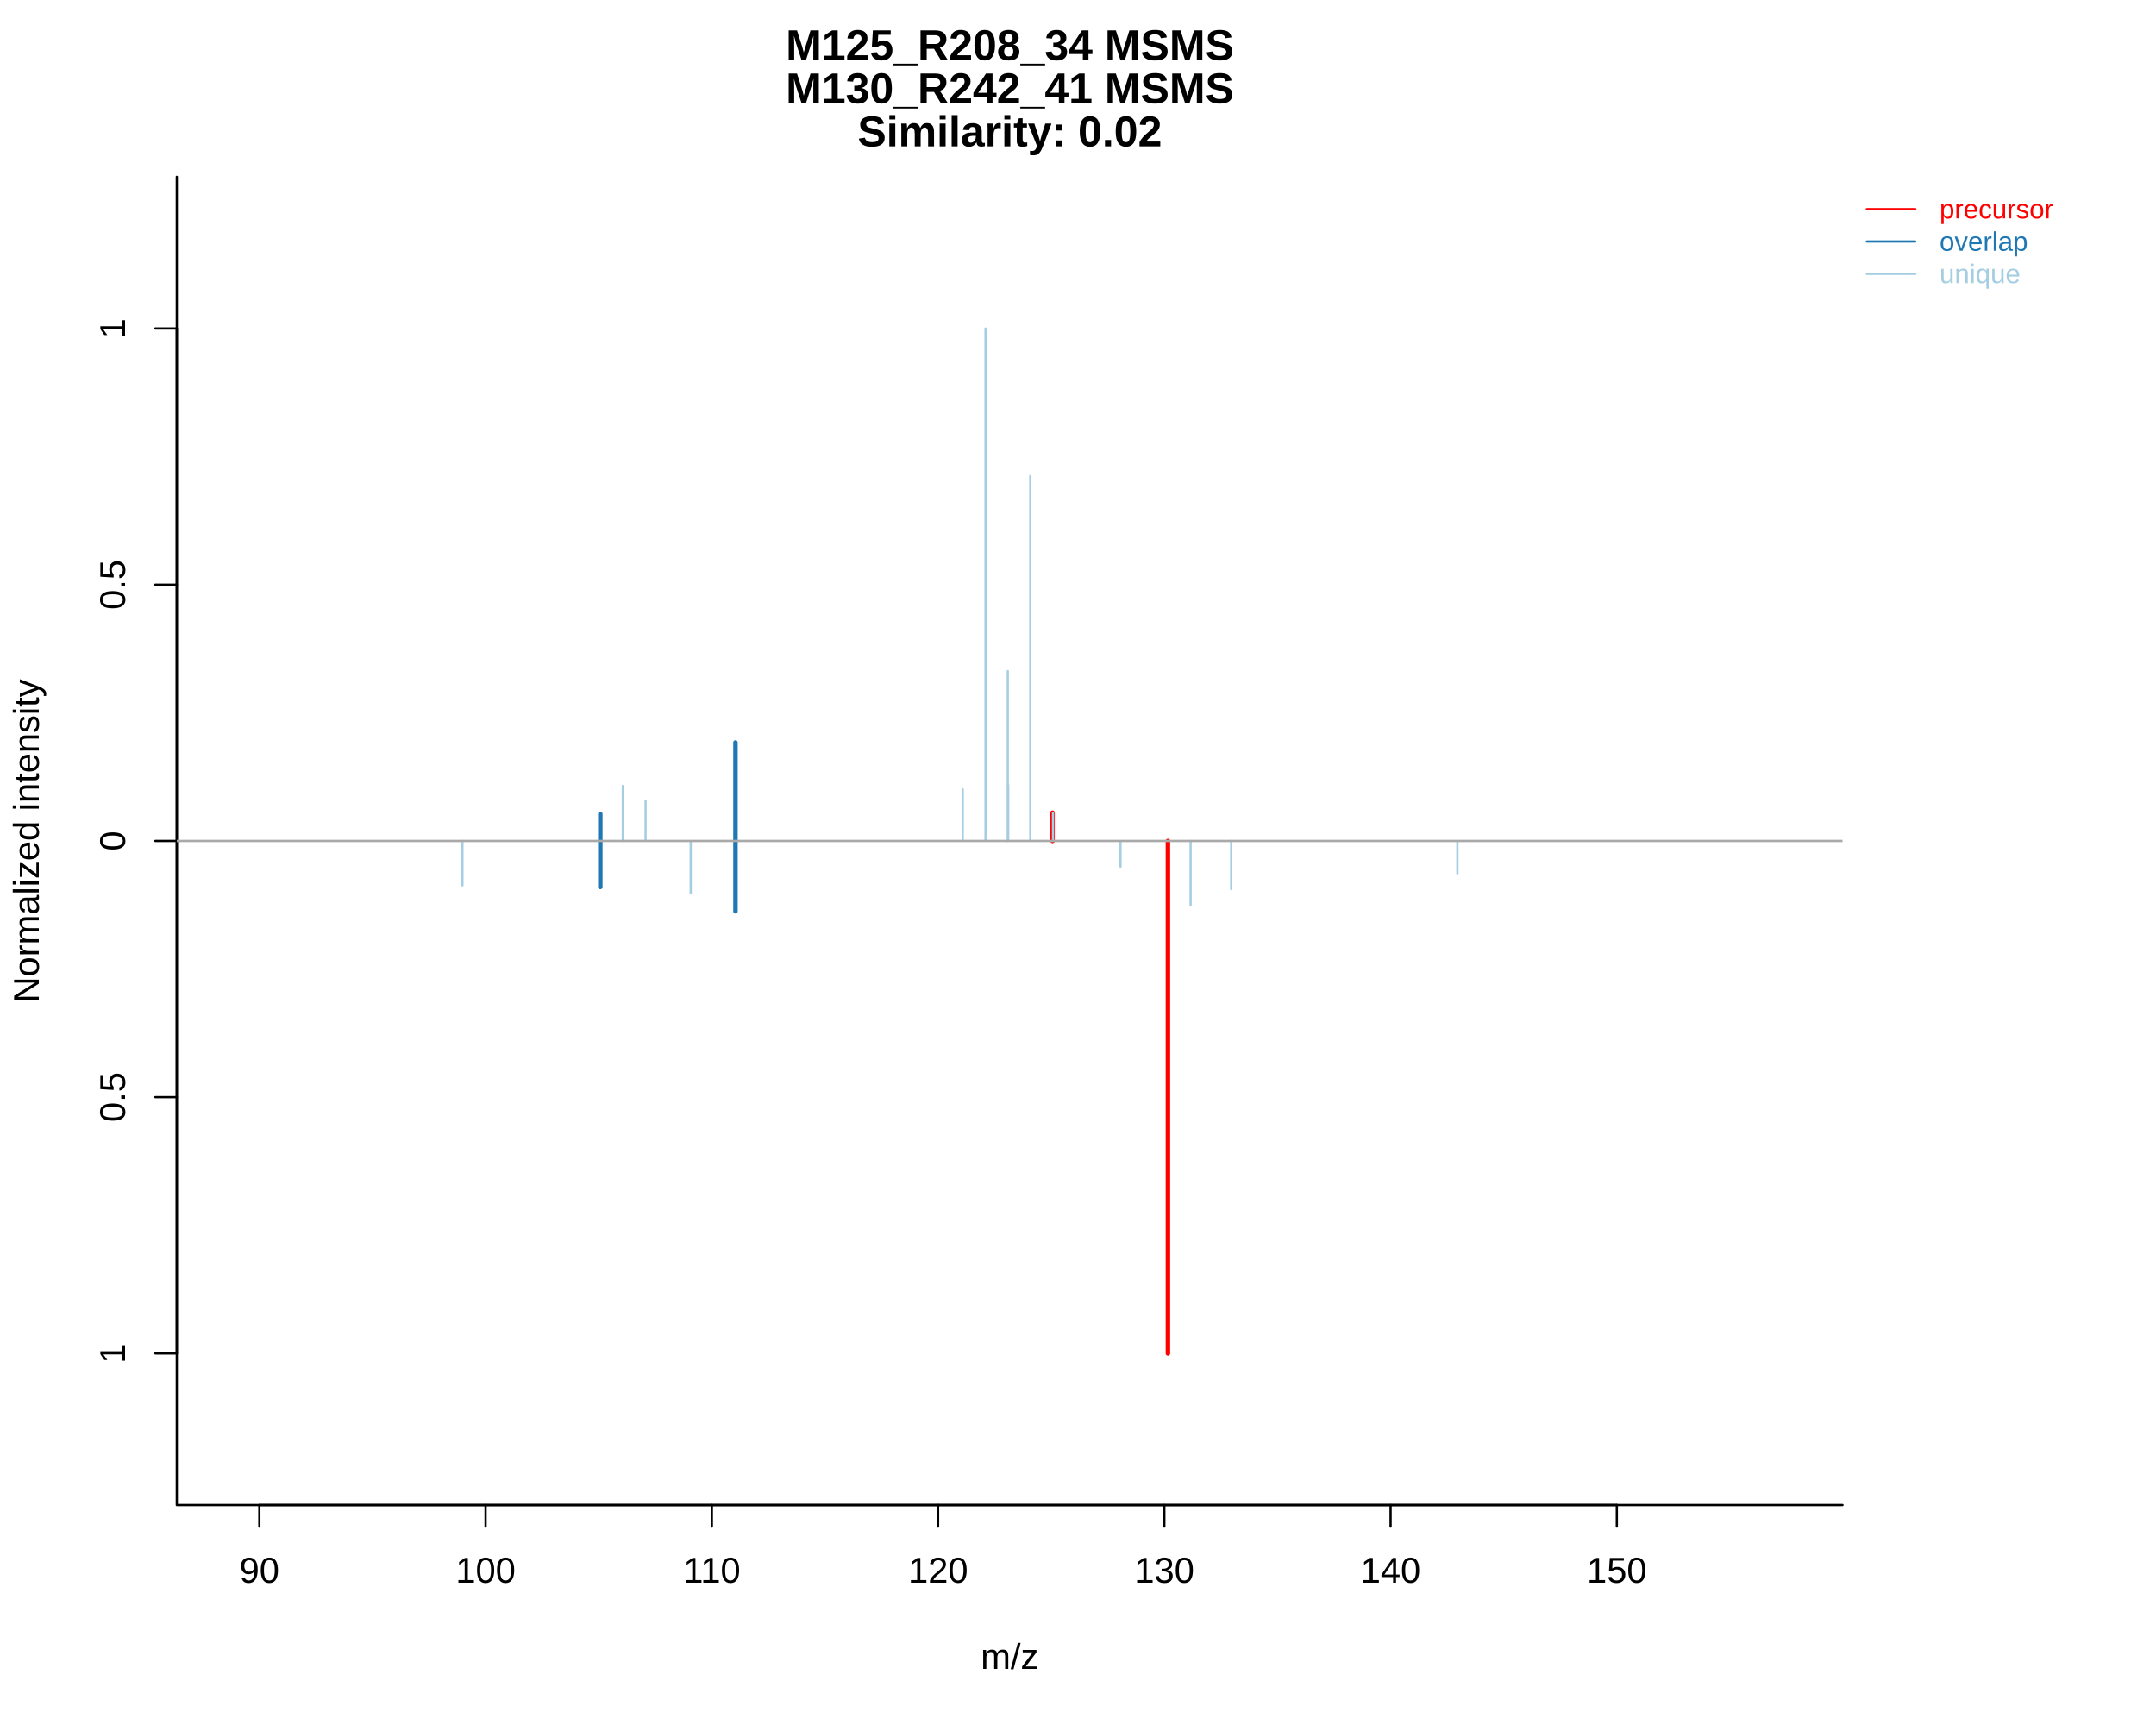
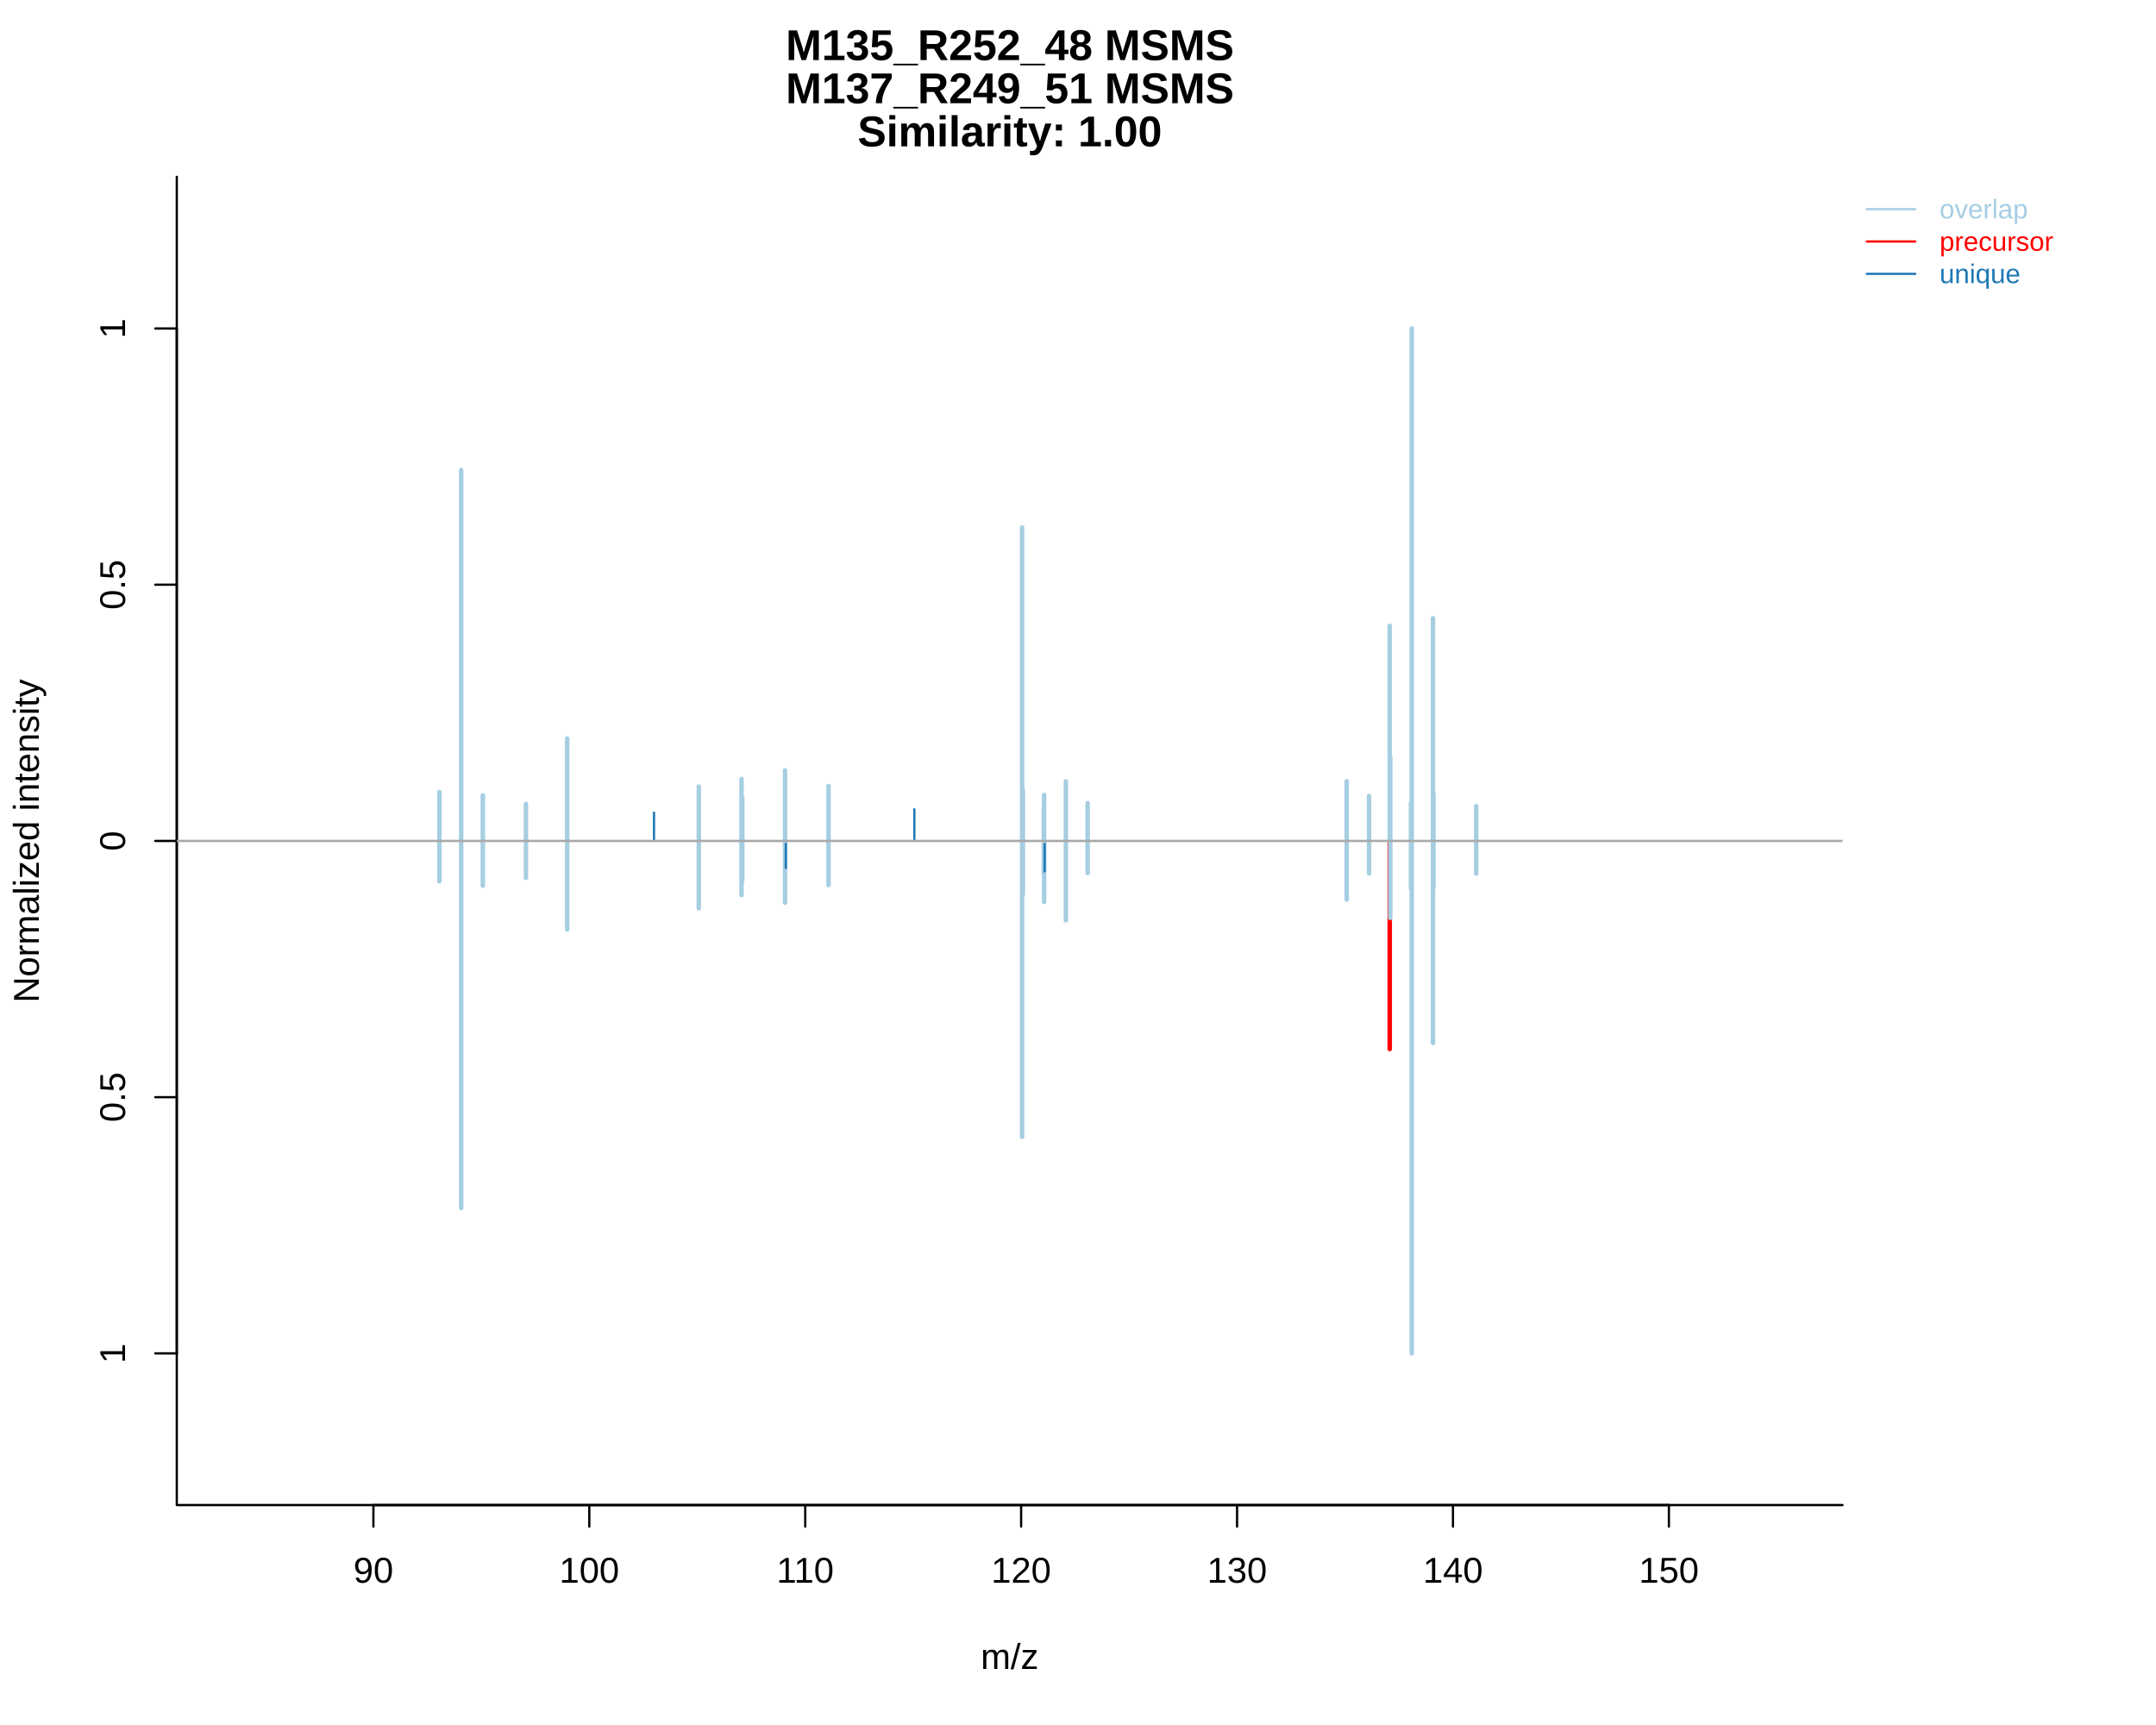
<svg xmlns="http://www.w3.org/2000/svg" viewBox="0 0 720.00 576.00">
  <defs>
    <style type="text/css">
    line, polyline, polygon, path, rect, circle {
      fill: none;
      stroke: #000000;
      stroke-linecap: round;
      stroke-linejoin: round;
      stroke-miterlimit: 10.00;
    }
  </style>
  </defs>
  <rect width="100%" height="100%" style="stroke: none; fill: #FFFFFF;" />
-   <line x1="86.61" y1="502.56" x2="539.94" y2="502.56" style="stroke-width: 0.75;" />
-   <line x1="86.61" y1="502.56" x2="86.61" y2="509.76" style="stroke-width: 0.75;" />
-   <line x1="162.16" y1="502.56" x2="162.16" y2="509.76" style="stroke-width: 0.75;" />
-   <line x1="237.72" y1="502.56" x2="237.72" y2="509.76" style="stroke-width: 0.75;" />
-   <line x1="313.27" y1="502.56" x2="313.27" y2="509.76" style="stroke-width: 0.75;" />
-   <line x1="388.83" y1="502.56" x2="388.83" y2="509.76" style="stroke-width: 0.75;" />
-   <line x1="464.39" y1="502.56" x2="464.39" y2="509.76" style="stroke-width: 0.75;" />
-   <line x1="539.94" y1="502.56" x2="539.94" y2="509.76" style="stroke-width: 0.75;" />
-   <text x="79.94" y="528.48" style="font-size: 12.00px; font-family: Liberation Sans;" textLength="13.34px" lengthAdjust="spacingAndGlyphs">90</text>
-   <text x="152.16" y="528.48" style="font-size: 12.00px; font-family: Liberation Sans;" textLength="20.02px" lengthAdjust="spacingAndGlyphs">100</text>
-   <text x="228.16" y="528.48" style="font-size: 12.00px; font-family: Liberation Sans;" textLength="19.12px" lengthAdjust="spacingAndGlyphs">110</text>
-   <text x="303.27" y="528.48" style="font-size: 12.00px; font-family: Liberation Sans;" textLength="20.02px" lengthAdjust="spacingAndGlyphs">120</text>
-   <text x="378.82" y="528.48" style="font-size: 12.00px; font-family: Liberation Sans;" textLength="20.02px" lengthAdjust="spacingAndGlyphs">130</text>
-   <text x="454.38" y="528.48" style="font-size: 12.00px; font-family: Liberation Sans;" textLength="20.02px" lengthAdjust="spacingAndGlyphs">140</text>
-   <text x="529.93" y="528.48" style="font-size: 12.00px; font-family: Liberation Sans;" textLength="20.02px" lengthAdjust="spacingAndGlyphs">150</text>
+   <line x1="124.70" y1="502.56" x2="557.33" y2="502.56" style="stroke-width: 0.75;" />
+   <line x1="124.70" y1="502.56" x2="124.70" y2="509.76" style="stroke-width: 0.75;" />
+   <line x1="196.80" y1="502.56" x2="196.80" y2="509.76" style="stroke-width: 0.75;" />
+   <line x1="268.91" y1="502.56" x2="268.91" y2="509.76" style="stroke-width: 0.75;" />
+   <line x1="341.01" y1="502.56" x2="341.01" y2="509.76" style="stroke-width: 0.75;" />
+   <line x1="413.12" y1="502.56" x2="413.12" y2="509.76" style="stroke-width: 0.75;" />
+   <line x1="485.22" y1="502.56" x2="485.22" y2="509.76" style="stroke-width: 0.75;" />
+   <line x1="557.33" y1="502.56" x2="557.33" y2="509.76" style="stroke-width: 0.75;" />
+   <text x="118.02" y="528.48" style="font-size: 12.00px; font-family: Liberation Sans;" textLength="13.34px" lengthAdjust="spacingAndGlyphs">90</text>
+   <text x="186.79" y="528.48" style="font-size: 12.00px; font-family: Liberation Sans;" textLength="20.02px" lengthAdjust="spacingAndGlyphs">100</text>
+   <text x="259.34" y="528.48" style="font-size: 12.00px; font-family: Liberation Sans;" textLength="19.12px" lengthAdjust="spacingAndGlyphs">110</text>
+   <text x="331.00" y="528.48" style="font-size: 12.00px; font-family: Liberation Sans;" textLength="20.02px" lengthAdjust="spacingAndGlyphs">120</text>
+   <text x="403.11" y="528.48" style="font-size: 12.00px; font-family: Liberation Sans;" textLength="20.02px" lengthAdjust="spacingAndGlyphs">130</text>
+   <text x="475.21" y="528.48" style="font-size: 12.00px; font-family: Liberation Sans;" textLength="20.02px" lengthAdjust="spacingAndGlyphs">140</text>
+   <text x="547.32" y="528.48" style="font-size: 12.00px; font-family: Liberation Sans;" textLength="20.02px" lengthAdjust="spacingAndGlyphs">150</text>
  <polyline points="59.04,59.04 59.04,502.56 615.31,502.56 " style="stroke-width: 0.75;" />
  <defs>
    <clipPath id="cpMC4wMHw2NDUuNTV8NTc2LjAwfDAuMDA=">
      <rect x="0.00" y="0.00" width="645.55" height="576.00" />
    </clipPath>
  </defs>
  <g clip-path="url(#cpMC4wMHw2NDUuNTV8NTc2LjAwfDAuMDA=)">
-     <text x="262.41" y="20.07" style="font-size: 14.40px; font-weight: bold; font-family: Liberation Sans;" textLength="149.53px" lengthAdjust="spacingAndGlyphs">M125_R208_34 MSMS</text>
+     <text x="262.41" y="20.07" style="font-size: 14.40px; font-weight: bold; font-family: Liberation Sans;" textLength="149.53px" lengthAdjust="spacingAndGlyphs">M135_R252_48 MSMS</text>
  </g>
  <g clip-path="url(#cpMC4wMHw2NDUuNTV8NTc2LjAwfDAuMDA=)">
-     <text x="262.41" y="34.47" style="font-size: 14.40px; font-weight: bold; font-family: Liberation Sans;" textLength="149.53px" lengthAdjust="spacingAndGlyphs">M130_R242_41 MSMS</text>
+     <text x="262.41" y="34.47" style="font-size: 14.40px; font-weight: bold; font-family: Liberation Sans;" textLength="149.53px" lengthAdjust="spacingAndGlyphs">M137_R249_51 MSMS</text>
  </g>
  <g clip-path="url(#cpMC4wMHw2NDUuNTV8NTc2LjAwfDAuMDA=)">
-     <text x="286.39" y="48.87" style="font-size: 14.40px; font-weight: bold; font-family: Liberation Sans;" textLength="101.58px" lengthAdjust="spacingAndGlyphs">Similarity: 0.02</text>
+     <text x="286.39" y="48.87" style="font-size: 14.40px; font-weight: bold; font-family: Liberation Sans;" textLength="101.58px" lengthAdjust="spacingAndGlyphs">Similarity: 1.00</text>
  </g>
  <g clip-path="url(#cpMC4wMHw2NDUuNTV8NTc2LjAwfDAuMDA=)">
    <text x="327.51" y="557.28" style="font-size: 12.00px; font-family: Liberation Sans;" textLength="19.33px" lengthAdjust="spacingAndGlyphs">m/z</text>
  </g>
  <g clip-path="url(#cpMC4wMHw2NDUuNTV8NTc2LjAwfDAuMDA=)">
    <text transform="translate(12.96,334.82) rotate(-90)" style="font-size: 12.00px; font-family: Liberation Sans;" textLength="108.05px" lengthAdjust="spacingAndGlyphs">Normalized intensity</text>
  </g>
  <defs>
    <clipPath id="cpNTkuMDR8NjE1LjMxfDUwMi41Nnw1OS4wNA==">
      <rect x="59.04" y="59.04" width="556.27" height="443.52" />
    </clipPath>
  </defs>
-   <line x1="390.03" y1="280.80" x2="390.03" y2="451.91" style="stroke-width: 1.50; stroke: #FF0000;" clip-path="url(#cpNTkuMDR8NjE1LjMxfDUwMi41Nnw1OS4wNA==)" />
-   <line x1="245.61" y1="280.80" x2="245.61" y2="304.31" style="stroke-width: 1.50; stroke: #1F78B4;" clip-path="url(#cpNTkuMDR8NjE1LjMxfDUwMi41Nnw1OS4wNA==)" />
-   <line x1="397.61" y1="280.80" x2="397.61" y2="302.24" style="stroke-width: 0.75; stroke: #A6CEE3;" clip-path="url(#cpNTkuMDR8NjE1LjMxfDUwMi41Nnw1OS4wNA==)" />
-   <line x1="230.66" y1="280.80" x2="230.66" y2="298.30" style="stroke-width: 0.75; stroke: #A6CEE3;" clip-path="url(#cpNTkuMDR8NjE1LjMxfDUwMi41Nnw1OS4wNA==)" />
-   <line x1="411.18" y1="280.80" x2="411.18" y2="296.87" style="stroke-width: 0.75; stroke: #A6CEE3;" clip-path="url(#cpNTkuMDR8NjE1LjMxfDUwMi41Nnw1OS4wNA==)" />
-   <line x1="200.47" y1="280.80" x2="200.47" y2="296.19" style="stroke-width: 1.50; stroke: #1F78B4;" clip-path="url(#cpNTkuMDR8NjE1LjMxfDUwMi41Nnw1OS4wNA==)" />
-   <line x1="154.42" y1="280.80" x2="154.42" y2="295.65" style="stroke-width: 0.75; stroke: #A6CEE3;" clip-path="url(#cpNTkuMDR8NjE1LjMxfDUwMi41Nnw1OS4wNA==)" />
-   <line x1="486.70" y1="280.80" x2="486.70" y2="291.63" style="stroke-width: 0.75; stroke: #A6CEE3;" clip-path="url(#cpNTkuMDR8NjE1LjMxfDUwMi41Nnw1OS4wNA==)" />
-   <line x1="374.19" y1="280.80" x2="374.19" y2="289.38" style="stroke-width: 0.75; stroke: #A6CEE3;" clip-path="url(#cpNTkuMDR8NjE1LjMxfDUwMi41Nnw1OS4wNA==)" />
-   <line x1="200.47" y1="280.80" x2="200.47" y2="271.78" style="stroke-width: 1.50; stroke: #1F78B4;" clip-path="url(#cpNTkuMDR8NjE1LjMxfDUwMi41Nnw1OS4wNA==)" />
-   <line x1="351.50" y1="280.80" x2="351.50" y2="271.36" style="stroke-width: 1.50; stroke: #FF0000;" clip-path="url(#cpNTkuMDR8NjE1LjMxfDUwMi41Nnw1OS4wNA==)" />
-   <line x1="351.65" y1="280.80" x2="351.65" y2="271.34" style="stroke-width: 0.75; stroke: #A6CEE3;" clip-path="url(#cpNTkuMDR8NjE1LjMxfDUwMi41Nnw1OS4wNA==)" />
-   <line x1="215.59" y1="280.80" x2="215.59" y2="267.33" style="stroke-width: 0.75; stroke: #A6CEE3;" clip-path="url(#cpNTkuMDR8NjE1LjMxfDUwMi41Nnw1OS4wNA==)" />
-   <line x1="321.50" y1="280.80" x2="321.50" y2="263.57" style="stroke-width: 0.75; stroke: #A6CEE3;" clip-path="url(#cpNTkuMDR8NjE1LjMxfDUwMi41Nnw1OS4wNA==)" />
-   <line x1="207.99" y1="280.80" x2="207.99" y2="262.44" style="stroke-width: 0.75; stroke: #A6CEE3;" clip-path="url(#cpNTkuMDR8NjE1LjMxfDUwMi41Nnw1OS4wNA==)" />
-   <line x1="336.69" y1="280.80" x2="336.69" y2="262.15" style="stroke-width: 0.75; stroke: #A6CEE3;" clip-path="url(#cpNTkuMDR8NjE1LjMxfDUwMi41Nnw1OS4wNA==)" />
-   <line x1="245.61" y1="280.80" x2="245.61" y2="247.91" style="stroke-width: 1.50; stroke: #1F78B4;" clip-path="url(#cpNTkuMDR8NjE1LjMxfDUwMi41Nnw1OS4wNA==)" />
-   <line x1="336.55" y1="280.80" x2="336.55" y2="224.10" style="stroke-width: 0.75; stroke: #A6CEE3;" clip-path="url(#cpNTkuMDR8NjE1LjMxfDUwMi41Nnw1OS4wNA==)" />
-   <line x1="344.07" y1="280.80" x2="344.07" y2="158.97" style="stroke-width: 0.75; stroke: #A6CEE3;" clip-path="url(#cpNTkuMDR8NjE1LjMxfDUwMi41Nnw1OS4wNA==)" />
-   <line x1="329.11" y1="280.80" x2="329.11" y2="109.69" style="stroke-width: 0.75; stroke: #A6CEE3;" clip-path="url(#cpNTkuMDR8NjE1LjMxfDUwMi41Nnw1OS4wNA==)" />
+   <line x1="471.46" y1="280.80" x2="471.46" y2="451.91" style="stroke-width: 1.50; stroke: #A6CEE3;" clip-path="url(#cpNTkuMDR8NjE1LjMxfDUwMi41Nnw1OS4wNA==)" />
+   <line x1="154.01" y1="280.80" x2="154.01" y2="403.41" style="stroke-width: 1.50; stroke: #A6CEE3;" clip-path="url(#cpNTkuMDR8NjE1LjMxfDUwMi41Nnw1OS4wNA==)" />
+   <line x1="341.33" y1="280.80" x2="341.33" y2="379.60" style="stroke-width: 1.50; stroke: #A6CEE3;" clip-path="url(#cpNTkuMDR8NjE1LjMxfDUwMi41Nnw1OS4wNA==)" />
+   <line x1="464.10" y1="280.80" x2="464.10" y2="350.31" style="stroke-width: 1.50; stroke: #FF0000;" clip-path="url(#cpNTkuMDR8NjE1LjMxfDUwMi41Nnw1OS4wNA==)" />
+   <line x1="478.55" y1="280.80" x2="478.55" y2="348.29" style="stroke-width: 1.50; stroke: #A6CEE3;" clip-path="url(#cpNTkuMDR8NjE1LjMxfDUwMi41Nnw1OS4wNA==)" />
+   <line x1="189.41" y1="280.80" x2="189.41" y2="310.36" style="stroke-width: 1.50; stroke: #A6CEE3;" clip-path="url(#cpNTkuMDR8NjE1LjMxfDUwMi41Nnw1OS4wNA==)" />
+   <line x1="355.95" y1="280.80" x2="355.95" y2="307.33" style="stroke-width: 1.50; stroke: #A6CEE3;" clip-path="url(#cpNTkuMDR8NjE1LjMxfDUwMi41Nnw1OS4wNA==)" />
+   <line x1="464.28" y1="280.80" x2="464.28" y2="306.51" style="stroke-width: 1.50; stroke: #A6CEE3;" clip-path="url(#cpNTkuMDR8NjE1LjMxfDUwMi41Nnw1OS4wNA==)" />
+   <line x1="233.36" y1="280.80" x2="233.36" y2="303.29" style="stroke-width: 1.50; stroke: #A6CEE3;" clip-path="url(#cpNTkuMDR8NjE1LjMxfDUwMi41Nnw1OS4wNA==)" />
+   <line x1="262.16" y1="280.80" x2="262.16" y2="301.44" style="stroke-width: 1.50; stroke: #A6CEE3;" clip-path="url(#cpNTkuMDR8NjE1LjMxfDUwMi41Nnw1OS4wNA==)" />
+   <line x1="348.69" y1="280.80" x2="348.69" y2="301.18" style="stroke-width: 1.50; stroke: #A6CEE3;" clip-path="url(#cpNTkuMDR8NjE1LjMxfDUwMi41Nnw1OS4wNA==)" />
+   <line x1="449.74" y1="280.80" x2="449.74" y2="300.40" style="stroke-width: 1.50; stroke: #A6CEE3;" clip-path="url(#cpNTkuMDR8NjE1LjMxfDUwMi41Nnw1OS4wNA==)" />
+   <line x1="247.63" y1="280.80" x2="247.63" y2="298.90" style="stroke-width: 1.50; stroke: #A6CEE3;" clip-path="url(#cpNTkuMDR8NjE1LjMxfDUwMi41Nnw1OS4wNA==)" />
+   <line x1="341.59" y1="280.80" x2="341.59" y2="298.60" style="stroke-width: 1.50; stroke: #A6CEE3;" clip-path="url(#cpNTkuMDR8NjE1LjMxfDUwMi41Nnw1OS4wNA==)" />
+   <line x1="471.20" y1="280.80" x2="471.20" y2="296.53" style="stroke-width: 1.50; stroke: #A6CEE3;" clip-path="url(#cpNTkuMDR8NjE1LjMxfDUwMi41Nnw1OS4wNA==)" />
+   <line x1="478.69" y1="280.80" x2="478.69" y2="296.07" style="stroke-width: 1.50; stroke: #A6CEE3;" clip-path="url(#cpNTkuMDR8NjE1LjMxfDUwMi41Nnw1OS4wNA==)" />
+   <line x1="161.24" y1="280.80" x2="161.24" y2="295.72" style="stroke-width: 1.50; stroke: #A6CEE3;" clip-path="url(#cpNTkuMDR8NjE1LjMxfDUwMi41Nnw1OS4wNA==)" />
+   <line x1="276.69" y1="280.80" x2="276.69" y2="295.54" style="stroke-width: 1.50; stroke: #A6CEE3;" clip-path="url(#cpNTkuMDR8NjE1LjMxfDUwMi41Nnw1OS4wNA==)" />
+   <line x1="146.74" y1="280.80" x2="146.74" y2="294.27" style="stroke-width: 1.50; stroke: #A6CEE3;" clip-path="url(#cpNTkuMDR8NjE1LjMxfDUwMi41Nnw1OS4wNA==)" />
+   <line x1="247.89" y1="280.80" x2="247.89" y2="293.98" style="stroke-width: 1.50; stroke: #A6CEE3;" clip-path="url(#cpNTkuMDR8NjE1LjMxfDUwMi41Nnw1OS4wNA==)" />
+   <line x1="175.64" y1="280.80" x2="175.64" y2="293.12" style="stroke-width: 1.50; stroke: #A6CEE3;" clip-path="url(#cpNTkuMDR8NjE1LjMxfDUwMi41Nnw1OS4wNA==)" />
+   <line x1="348.56" y1="280.80" x2="348.56" y2="292.02" style="stroke-width: 1.50; stroke: #A6CEE3;" clip-path="url(#cpNTkuMDR8NjE1LjMxfDUwMi41Nnw1OS4wNA==)" />
+   <line x1="492.98" y1="280.80" x2="492.98" y2="291.74" style="stroke-width: 1.50; stroke: #A6CEE3;" clip-path="url(#cpNTkuMDR8NjE1LjMxfDUwMi41Nnw1OS4wNA==)" />
+   <line x1="457.19" y1="280.80" x2="457.19" y2="291.64" style="stroke-width: 1.50; stroke: #A6CEE3;" clip-path="url(#cpNTkuMDR8NjE1LjMxfDUwMi41Nnw1OS4wNA==)" />
+   <line x1="363.22" y1="280.80" x2="363.22" y2="291.53" style="stroke-width: 1.50; stroke: #A6CEE3;" clip-path="url(#cpNTkuMDR8NjE1LjMxfDUwMi41Nnw1OS4wNA==)" />
+   <line x1="348.86" y1="280.80" x2="348.86" y2="290.97" style="stroke-width: 0.75; stroke: #1F78B4;" clip-path="url(#cpNTkuMDR8NjE1LjMxfDUwMi41Nnw1OS4wNA==)" />
+   <line x1="262.42" y1="280.80" x2="262.42" y2="289.81" style="stroke-width: 0.75; stroke: #1F78B4;" clip-path="url(#cpNTkuMDR8NjE1LjMxfDUwMi41Nnw1OS4wNA==)" />
+   <line x1="362.96" y1="280.80" x2="362.96" y2="271.98" style="stroke-width: 0.75; stroke: #1F78B4;" clip-path="url(#cpNTkuMDR8NjE1LjMxfDUwMi41Nnw1OS4wNA==)" />
+   <line x1="218.41" y1="280.80" x2="218.41" y2="271.34" style="stroke-width: 0.75; stroke: #1F78B4;" clip-path="url(#cpNTkuMDR8NjE1LjMxfDUwMi41Nnw1OS4wNA==)" />
+   <line x1="305.35" y1="280.80" x2="305.35" y2="270.22" style="stroke-width: 0.75; stroke: #1F78B4;" clip-path="url(#cpNTkuMDR8NjE1LjMxfDUwMi41Nnw1OS4wNA==)" />
+   <line x1="348.56" y1="280.80" x2="348.56" y2="269.89" style="stroke-width: 1.50; stroke: #A6CEE3;" clip-path="url(#cpNTkuMDR8NjE1LjMxfDUwMi41Nnw1OS4wNA==)" />
+   <line x1="492.98" y1="280.80" x2="492.98" y2="269.19" style="stroke-width: 1.50; stroke: #A6CEE3;" clip-path="url(#cpNTkuMDR8NjE1LjMxfDUwMi41Nnw1OS4wNA==)" />
+   <line x1="175.64" y1="280.80" x2="175.64" y2="268.45" style="stroke-width: 1.50; stroke: #A6CEE3;" clip-path="url(#cpNTkuMDR8NjE1LjMxfDUwMi41Nnw1OS4wNA==)" />
+   <line x1="471.20" y1="280.80" x2="471.20" y2="268.18" style="stroke-width: 1.50; stroke: #A6CEE3;" clip-path="url(#cpNTkuMDR8NjE1LjMxfDUwMi41Nnw1OS4wNA==)" />
+   <line x1="363.22" y1="280.80" x2="363.22" y2="268.15" style="stroke-width: 1.50; stroke: #A6CEE3;" clip-path="url(#cpNTkuMDR8NjE1LjMxfDUwMi41Nnw1OS4wNA==)" />
+   <line x1="247.89" y1="280.80" x2="247.89" y2="266.54" style="stroke-width: 1.50; stroke: #A6CEE3;" clip-path="url(#cpNTkuMDR8NjE1LjMxfDUwMi41Nnw1OS4wNA==)" />
+   <line x1="457.19" y1="280.80" x2="457.19" y2="265.78" style="stroke-width: 1.50; stroke: #A6CEE3;" clip-path="url(#cpNTkuMDR8NjE1LjMxfDUwMi41Nnw1OS4wNA==)" />
+   <line x1="161.24" y1="280.80" x2="161.24" y2="265.60" style="stroke-width: 1.50; stroke: #A6CEE3;" clip-path="url(#cpNTkuMDR8NjE1LjMxfDUwMi41Nnw1OS4wNA==)" />
+   <line x1="348.69" y1="280.80" x2="348.69" y2="265.45" style="stroke-width: 1.50; stroke: #A6CEE3;" clip-path="url(#cpNTkuMDR8NjE1LjMxfDUwMi41Nnw1OS4wNA==)" />
+   <line x1="478.69" y1="280.80" x2="478.69" y2="265.22" style="stroke-width: 1.50; stroke: #A6CEE3;" clip-path="url(#cpNTkuMDR8NjE1LjMxfDUwMi41Nnw1OS4wNA==)" />
+   <line x1="146.74" y1="280.80" x2="146.74" y2="264.49" style="stroke-width: 1.50; stroke: #A6CEE3;" clip-path="url(#cpNTkuMDR8NjE1LjMxfDUwMi41Nnw1OS4wNA==)" />
+   <line x1="341.59" y1="280.80" x2="341.59" y2="263.77" style="stroke-width: 1.50; stroke: #A6CEE3;" clip-path="url(#cpNTkuMDR8NjE1LjMxfDUwMi41Nnw1OS4wNA==)" />
+   <line x1="233.36" y1="280.80" x2="233.36" y2="262.63" style="stroke-width: 1.50; stroke: #A6CEE3;" clip-path="url(#cpNTkuMDR8NjE1LjMxfDUwMi41Nnw1OS4wNA==)" />
+   <line x1="276.69" y1="280.80" x2="276.69" y2="262.48" style="stroke-width: 1.50; stroke: #A6CEE3;" clip-path="url(#cpNTkuMDR8NjE1LjMxfDUwMi41Nnw1OS4wNA==)" />
+   <line x1="355.95" y1="280.80" x2="355.95" y2="260.90" style="stroke-width: 1.50; stroke: #A6CEE3;" clip-path="url(#cpNTkuMDR8NjE1LjMxfDUwMi41Nnw1OS4wNA==)" />
+   <line x1="449.74" y1="280.80" x2="449.74" y2="260.86" style="stroke-width: 1.50; stroke: #A6CEE3;" clip-path="url(#cpNTkuMDR8NjE1LjMxfDUwMi41Nnw1OS4wNA==)" />
+   <line x1="247.63" y1="280.80" x2="247.63" y2="260.12" style="stroke-width: 1.50; stroke: #A6CEE3;" clip-path="url(#cpNTkuMDR8NjE1LjMxfDUwMi41Nnw1OS4wNA==)" />
+   <line x1="262.16" y1="280.80" x2="262.16" y2="257.24" style="stroke-width: 1.50; stroke: #A6CEE3;" clip-path="url(#cpNTkuMDR8NjE1LjMxfDUwMi41Nnw1OS4wNA==)" />
+   <line x1="464.28" y1="280.80" x2="464.28" y2="252.74" style="stroke-width: 1.50; stroke: #A6CEE3;" clip-path="url(#cpNTkuMDR8NjE1LjMxfDUwMi41Nnw1OS4wNA==)" />
+   <line x1="189.41" y1="280.80" x2="189.41" y2="246.60" style="stroke-width: 1.50; stroke: #A6CEE3;" clip-path="url(#cpNTkuMDR8NjE1LjMxfDUwMi41Nnw1OS4wNA==)" />
+   <line x1="464.10" y1="280.80" x2="464.10" y2="208.95" style="stroke-width: 1.50; stroke: #A6CEE3;" clip-path="url(#cpNTkuMDR8NjE1LjMxfDUwMi41Nnw1OS4wNA==)" />
+   <line x1="478.55" y1="280.80" x2="478.55" y2="206.43" style="stroke-width: 1.50; stroke: #A6CEE3;" clip-path="url(#cpNTkuMDR8NjE1LjMxfDUwMi41Nnw1OS4wNA==)" />
+   <line x1="341.33" y1="280.80" x2="341.33" y2="176.14" style="stroke-width: 1.50; stroke: #A6CEE3;" clip-path="url(#cpNTkuMDR8NjE1LjMxfDUwMi41Nnw1OS4wNA==)" />
+   <line x1="154.01" y1="280.80" x2="154.01" y2="156.96" style="stroke-width: 1.50; stroke: #A6CEE3;" clip-path="url(#cpNTkuMDR8NjE1LjMxfDUwMi41Nnw1OS4wNA==)" />
+   <line x1="471.46" y1="280.80" x2="471.46" y2="109.69" style="stroke-width: 1.50; stroke: #A6CEE3;" clip-path="url(#cpNTkuMDR8NjE1LjMxfDUwMi41Nnw1OS4wNA==)" />
  <defs>
    <clipPath id="cpMC4wMHw3MjAuMDB8NTc2LjAwfDAuMDA=">
      <rect x="0.00" y="0.00" width="720.00" height="576.00" />
    </clipPath>
  </defs>
  <line x1="59.04" y1="451.91" x2="59.04" y2="109.69" style="stroke-width: 0.75;" clip-path="url(#cpMC4wMHw3MjAuMDB8NTc2LjAwfDAuMDA=)" />
  <line x1="59.04" y1="451.91" x2="51.84" y2="451.91" style="stroke-width: 0.75;" clip-path="url(#cpMC4wMHw3MjAuMDB8NTc2LjAwfDAuMDA=)" />
  <line x1="59.04" y1="366.36" x2="51.84" y2="366.36" style="stroke-width: 0.75;" clip-path="url(#cpMC4wMHw3MjAuMDB8NTc2LjAwfDAuMDA=)" />
  <line x1="59.04" y1="280.80" x2="51.84" y2="280.80" style="stroke-width: 0.75;" clip-path="url(#cpMC4wMHw3MjAuMDB8NTc2LjAwfDAuMDA=)" />
  <line x1="59.04" y1="195.24" x2="51.84" y2="195.24" style="stroke-width: 0.75;" clip-path="url(#cpMC4wMHw3MjAuMDB8NTc2LjAwfDAuMDA=)" />
  <line x1="59.04" y1="109.69" x2="51.84" y2="109.69" style="stroke-width: 0.75;" clip-path="url(#cpMC4wMHw3MjAuMDB8NTc2LjAwfDAuMDA=)" />
  <g clip-path="url(#cpMC4wMHw3MjAuMDB8NTc2LjAwfDAuMDA=)">
    <text transform="translate(41.76,455.25) rotate(-90)" style="font-size: 12.00px; font-family: Liberation Sans;" textLength="6.67px" lengthAdjust="spacingAndGlyphs">1</text>
  </g>
  <g clip-path="url(#cpMC4wMHw3MjAuMDB8NTc2LjAwfDAuMDA=)">
    <text transform="translate(41.76,374.69) rotate(-90)" style="font-size: 12.00px; font-family: Liberation Sans;" textLength="16.67px" lengthAdjust="spacingAndGlyphs">0.5</text>
  </g>
  <g clip-path="url(#cpMC4wMHw3MjAuMDB8NTc2LjAwfDAuMDA=)">
    <text transform="translate(41.76,284.14) rotate(-90)" style="font-size: 12.00px; font-family: Liberation Sans;" textLength="6.67px" lengthAdjust="spacingAndGlyphs">0</text>
  </g>
  <g clip-path="url(#cpMC4wMHw3MjAuMDB8NTc2LjAwfDAuMDA=)">
    <text transform="translate(41.76,203.58) rotate(-90)" style="font-size: 12.00px; font-family: Liberation Sans;" textLength="16.67px" lengthAdjust="spacingAndGlyphs">0.5</text>
  </g>
  <g clip-path="url(#cpMC4wMHw3MjAuMDB8NTc2LjAwfDAuMDA=)">
    <text transform="translate(41.76,113.02) rotate(-90)" style="font-size: 12.00px; font-family: Liberation Sans;" textLength="6.67px" lengthAdjust="spacingAndGlyphs">1</text>
  </g>
  <defs>
    <clipPath id="cpNTkuMDR8NjE1LjMxfDUwMi41Nnw1OS4wNA==">
      <rect x="59.04" y="59.04" width="556.27" height="443.52" />
    </clipPath>
  </defs>
  <line x1="59.04" y1="280.80" x2="615.31" y2="280.80" style="stroke-width: 0.75; stroke: #A9A9A9;" clip-path="url(#cpNTkuMDR8NjE1LjMxfDUwMi41Nnw1OS4wNA==)" />
  <defs>
    <clipPath id="cpMC4wMHw3MjAuMDB8NTc2LjAwfDAuMDA=">
      <rect x="0.00" y="0.00" width="720.00" height="576.00" />
    </clipPath>
  </defs>
-   <line x1="623.41" y1="69.84" x2="639.61" y2="69.84" style="stroke-width: 0.75; stroke: #FF0000;" clip-path="url(#cpMC4wMHw3MjAuMDB8NTc2LjAwfDAuMDA=)" />
-   <line x1="623.41" y1="80.64" x2="639.61" y2="80.64" style="stroke-width: 0.75; stroke: #1F78B4;" clip-path="url(#cpMC4wMHw3MjAuMDB8NTc2LjAwfDAuMDA=)" />
-   <line x1="623.41" y1="91.44" x2="639.61" y2="91.44" style="stroke-width: 0.75; stroke: #A6CEE3;" clip-path="url(#cpMC4wMHw3MjAuMDB8NTc2LjAwfDAuMDA=)" />
+   <line x1="623.41" y1="69.84" x2="639.61" y2="69.84" style="stroke-width: 0.75; stroke: #A6CEE3;" clip-path="url(#cpMC4wMHw3MjAuMDB8NTc2LjAwfDAuMDA=)" />
+   <line x1="623.41" y1="80.64" x2="639.61" y2="80.64" style="stroke-width: 0.75; stroke: #FF0000;" clip-path="url(#cpMC4wMHw3MjAuMDB8NTc2LjAwfDAuMDA=)" />
+   <line x1="623.41" y1="91.44" x2="639.61" y2="91.44" style="stroke-width: 0.75; stroke: #1F78B4;" clip-path="url(#cpMC4wMHw3MjAuMDB8NTc2LjAwfDAuMDA=)" />
  <g clip-path="url(#cpMC4wMHw3MjAuMDB8NTc2LjAwfDAuMDA=)">
-     <text x="647.71" y="72.93" style="font-size: 9.00px; fill: #FF0000; font-family: Liberation Sans;" textLength="38.00px" lengthAdjust="spacingAndGlyphs">precursor</text>
+     <text x="647.71" y="72.93" style="font-size: 9.00px; fill: #A6CEE3; font-family: Liberation Sans;" textLength="29.50px" lengthAdjust="spacingAndGlyphs">overlap</text>
  </g>
  <g clip-path="url(#cpMC4wMHw3MjAuMDB8NTc2LjAwfDAuMDA=)">
-     <text x="647.71" y="83.73" style="font-size: 9.00px; fill: #1F78B4; font-family: Liberation Sans;" textLength="29.50px" lengthAdjust="spacingAndGlyphs">overlap</text>
+     <text x="647.71" y="83.73" style="font-size: 9.00px; fill: #FF0000; font-family: Liberation Sans;" textLength="38.00px" lengthAdjust="spacingAndGlyphs">precursor</text>
  </g>
  <g clip-path="url(#cpMC4wMHw3MjAuMDB8NTc2LjAwfDAuMDA=)">
-     <text x="647.71" y="94.53" style="font-size: 9.00px; fill: #A6CEE3; font-family: Liberation Sans;" textLength="27.00px" lengthAdjust="spacingAndGlyphs">unique</text>
+     <text x="647.71" y="94.53" style="font-size: 9.00px; fill: #1F78B4; font-family: Liberation Sans;" textLength="27.00px" lengthAdjust="spacingAndGlyphs">unique</text>
  </g>
</svg>
